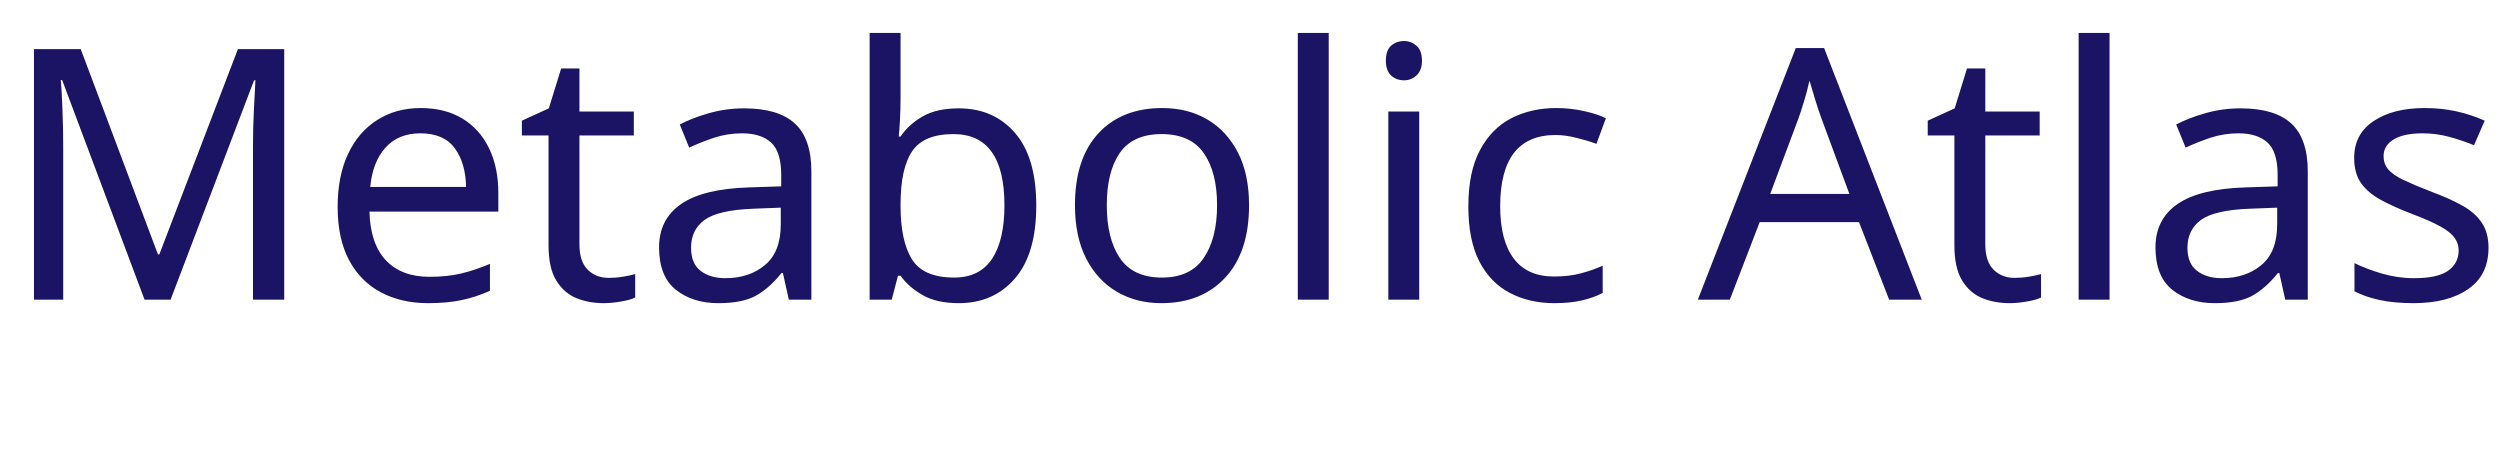
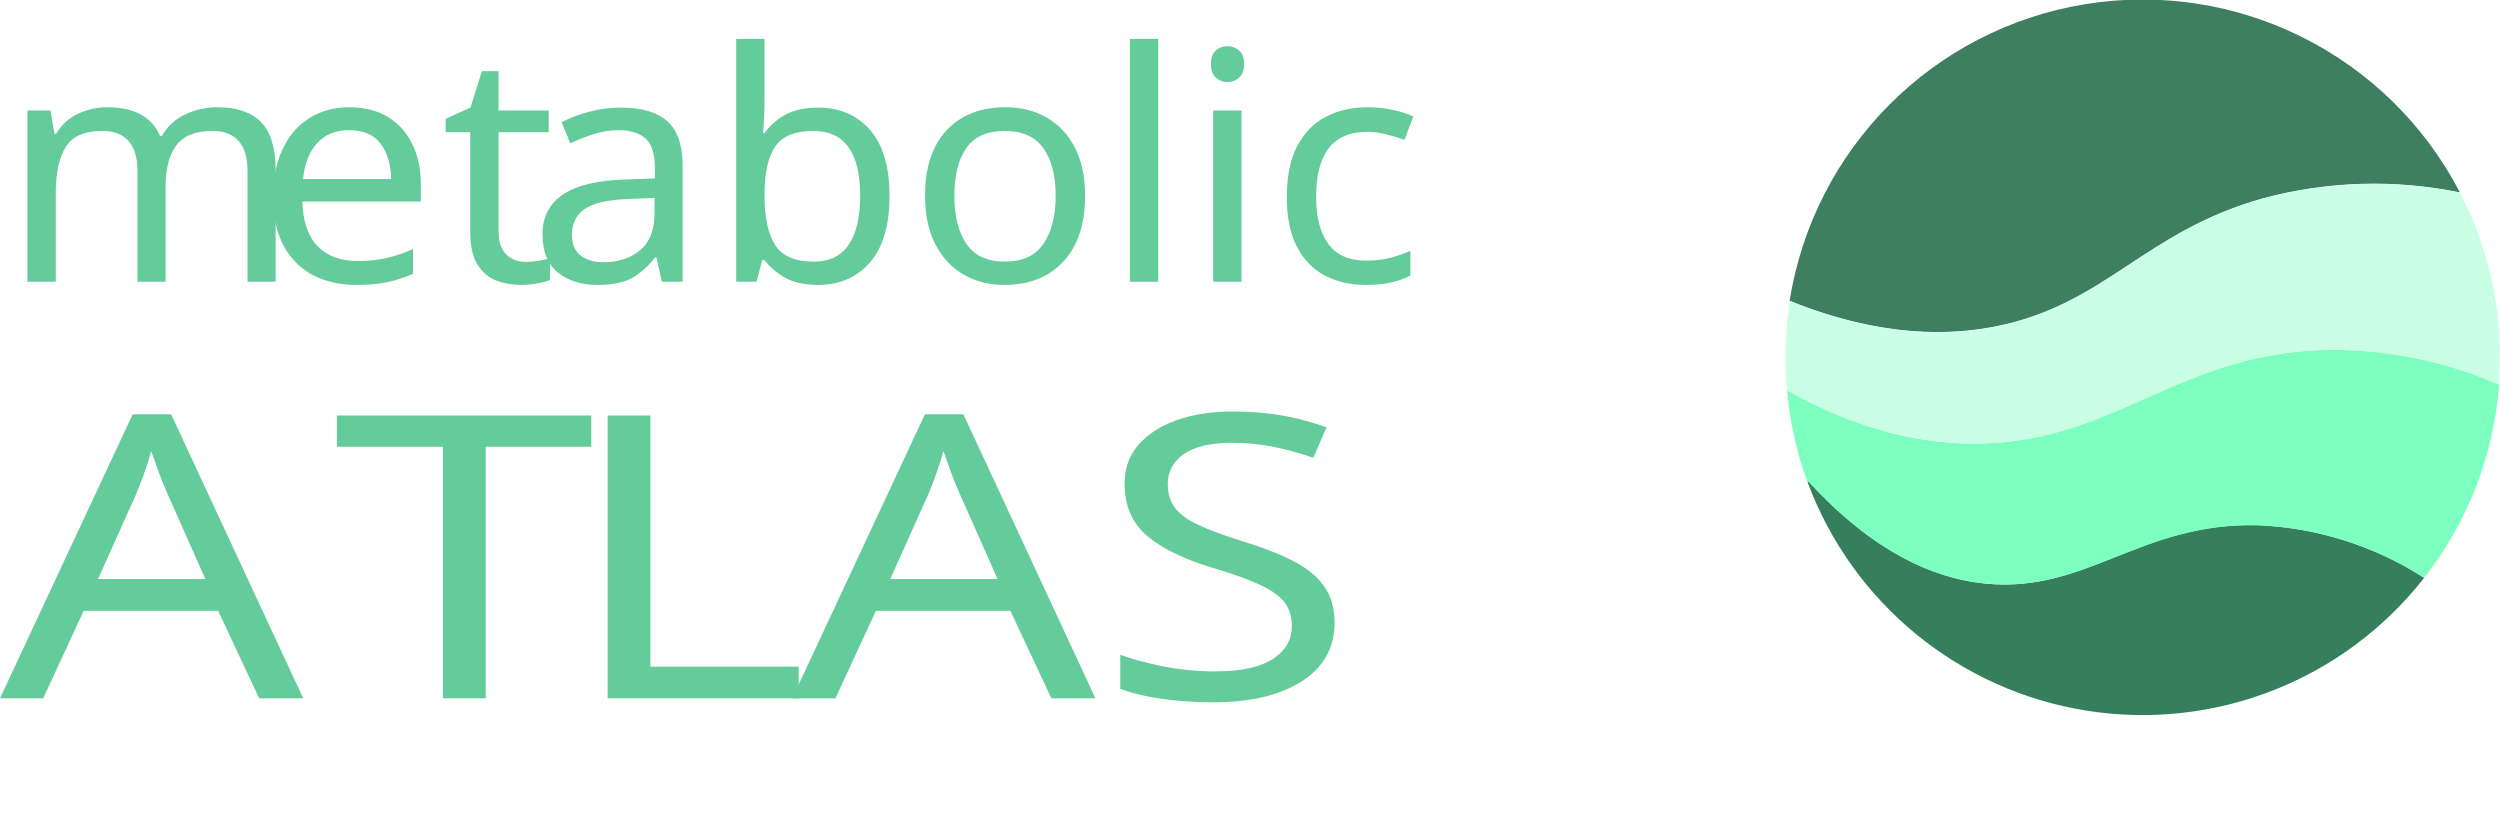
- <svg xmlns="http://www.w3.org/2000/svg" viewBox="0 0 256.46 46.44">
+ <svg xmlns="http://www.w3.org/2000/svg" viewBox="0 0 314.76 102.31">
  <defs>
-     <style>.cls-1{font-size:36px;fill:#1b1464;font-family:AvenirNext-Medium, Avenir Next;}.cls-2{letter-spacing:-0.02em;}</style>
+     <style>.cls-1{font-size:40.23px;}.cls-1,.cls-3{fill:#64cc9a;font-family:Futura-Medium, Futura;}.cls-2{letter-spacing:0.01em;}.cls-3{font-size:49.88px;}.cls-4{letter-spacing:-0.04em;}.cls-5{letter-spacing:0.04em;}.cls-6{fill:#3e7f60;}.cls-7{fill:#367f5c;}.cls-8{fill:#7dffc0;}.cls-9{fill:#c9ffe5;}</style>
  </defs>
  <g id="Layer_2" data-name="Layer 2">
    <g id="Layer_1-2" data-name="Layer 1">
-       <text class="cls-1" transform="translate(0 30.74)">Metabolic<tspan class="cls-2" x="165.81" y="0"> </tspan>
-         <tspan x="174.17" y="0">Atlas</tspan>
+       <text class="cls-1" transform="translate(0 35.47) scale(1.01 1)">m<tspan class="cls-2" x="31.82" y="0">et</tspan>
+         <tspan x="65.78" y="0">abolic</tspan>
      </text>
+       <text class="cls-3" transform="translate(0 87.92) scale(1.2 1)">
+         <tspan class="cls-4">A</tspan>
+         <tspan x="34.85" y="0">T</tspan>
+         <tspan class="cls-5" x="58.91" y="0">L</tspan>
+         <tspan x="83.12" y="0">AS</tspan>
+       </text>
+       <path class="cls-6" d="M309.68,24.46l-.06,0a53.7,53.7,0,0,0-24.61.73c-15.12,4.21-19.87,13.41-33.8,16.16-5.47,1.08-14.12,1.52-25.89-3.23a45,45,0,0,1,84.36-13.7Z" transform="translate(0 -0.25)" />
+       <path class="cls-7" d="M284.27,66.37A41.93,41.93,0,0,1,305.21,73a45,45,0,0,1-77.64-12.07l.14-.05c.56.61,1.11,1.19,1.66,1.74,8.24,8.3,15.47,10.62,20.75,11.12C262.77,74.9,269.5,66,284.27,66.37Z" transform="translate(0 -0.25)" />
+       <path class="cls-8" d="M292,44.33a52.07,52.07,0,0,1,22.65,4.35A44.8,44.8,0,0,1,305.21,73a41.93,41.93,0,0,0-20.94-6.61c-14.78-.35-21.5,8.52-34.16,7.35-5.28-.49-12.51-2.81-20.75-11.12-.55-.55-1.1-1.14-1.66-1.74l-.14.05A44.56,44.56,0,0,1,225,49.49h.17c9.88,5.53,18,6.63,23.51,6.61C266,56,273.74,45.11,292,44.33Z" transform="translate(0 -0.25)" />
+       <path class="cls-9" d="M314.76,45.25c0,1.16,0,2.3-.13,3.43A52.07,52.07,0,0,0,292,44.33c-18.25.78-26,11.71-43.35,11.76-5.54,0-13.63-1.08-23.51-6.61H225q-.2-2.09-.2-4.24a45.55,45.55,0,0,1,.56-7.09c11.77,4.75,20.42,4.31,25.89,3.23,13.93-2.76,18.67-12,33.8-16.16a53.7,53.7,0,0,1,24.61-.73l.06,0A44.76,44.76,0,0,1,314.76,45.25Z" transform="translate(0 -0.25)" />
    </g>
  </g>
</svg>
